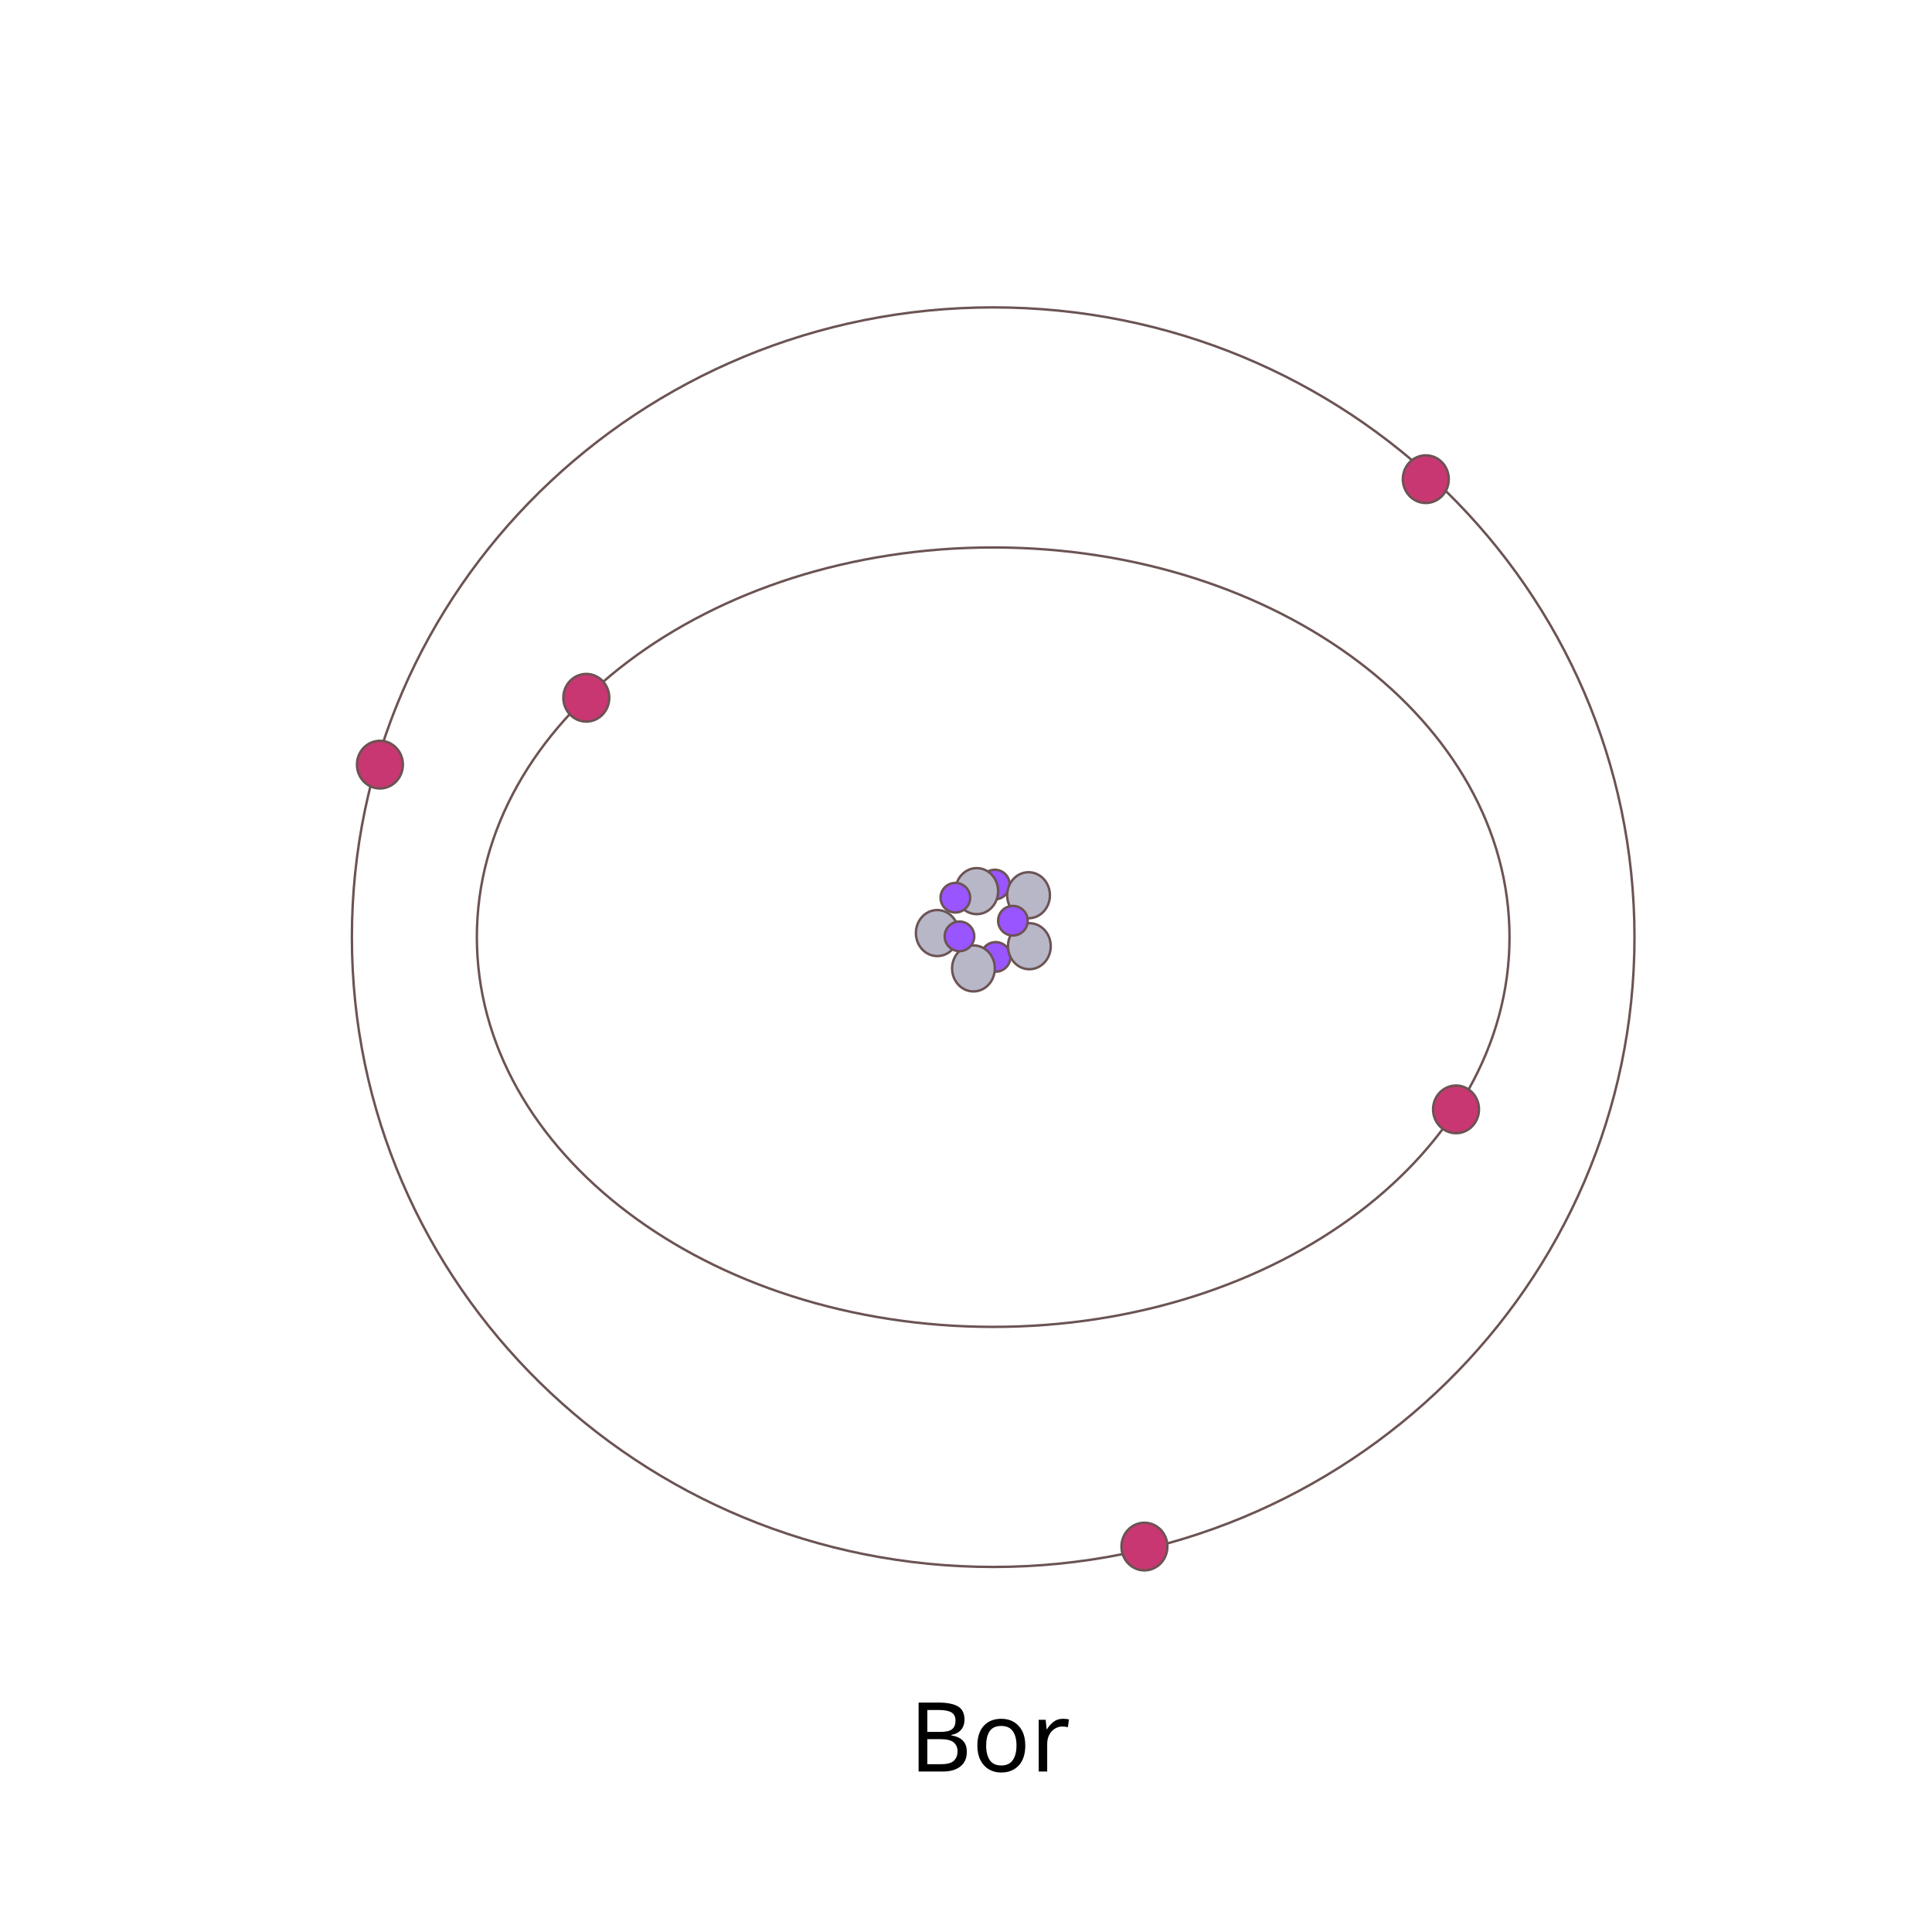
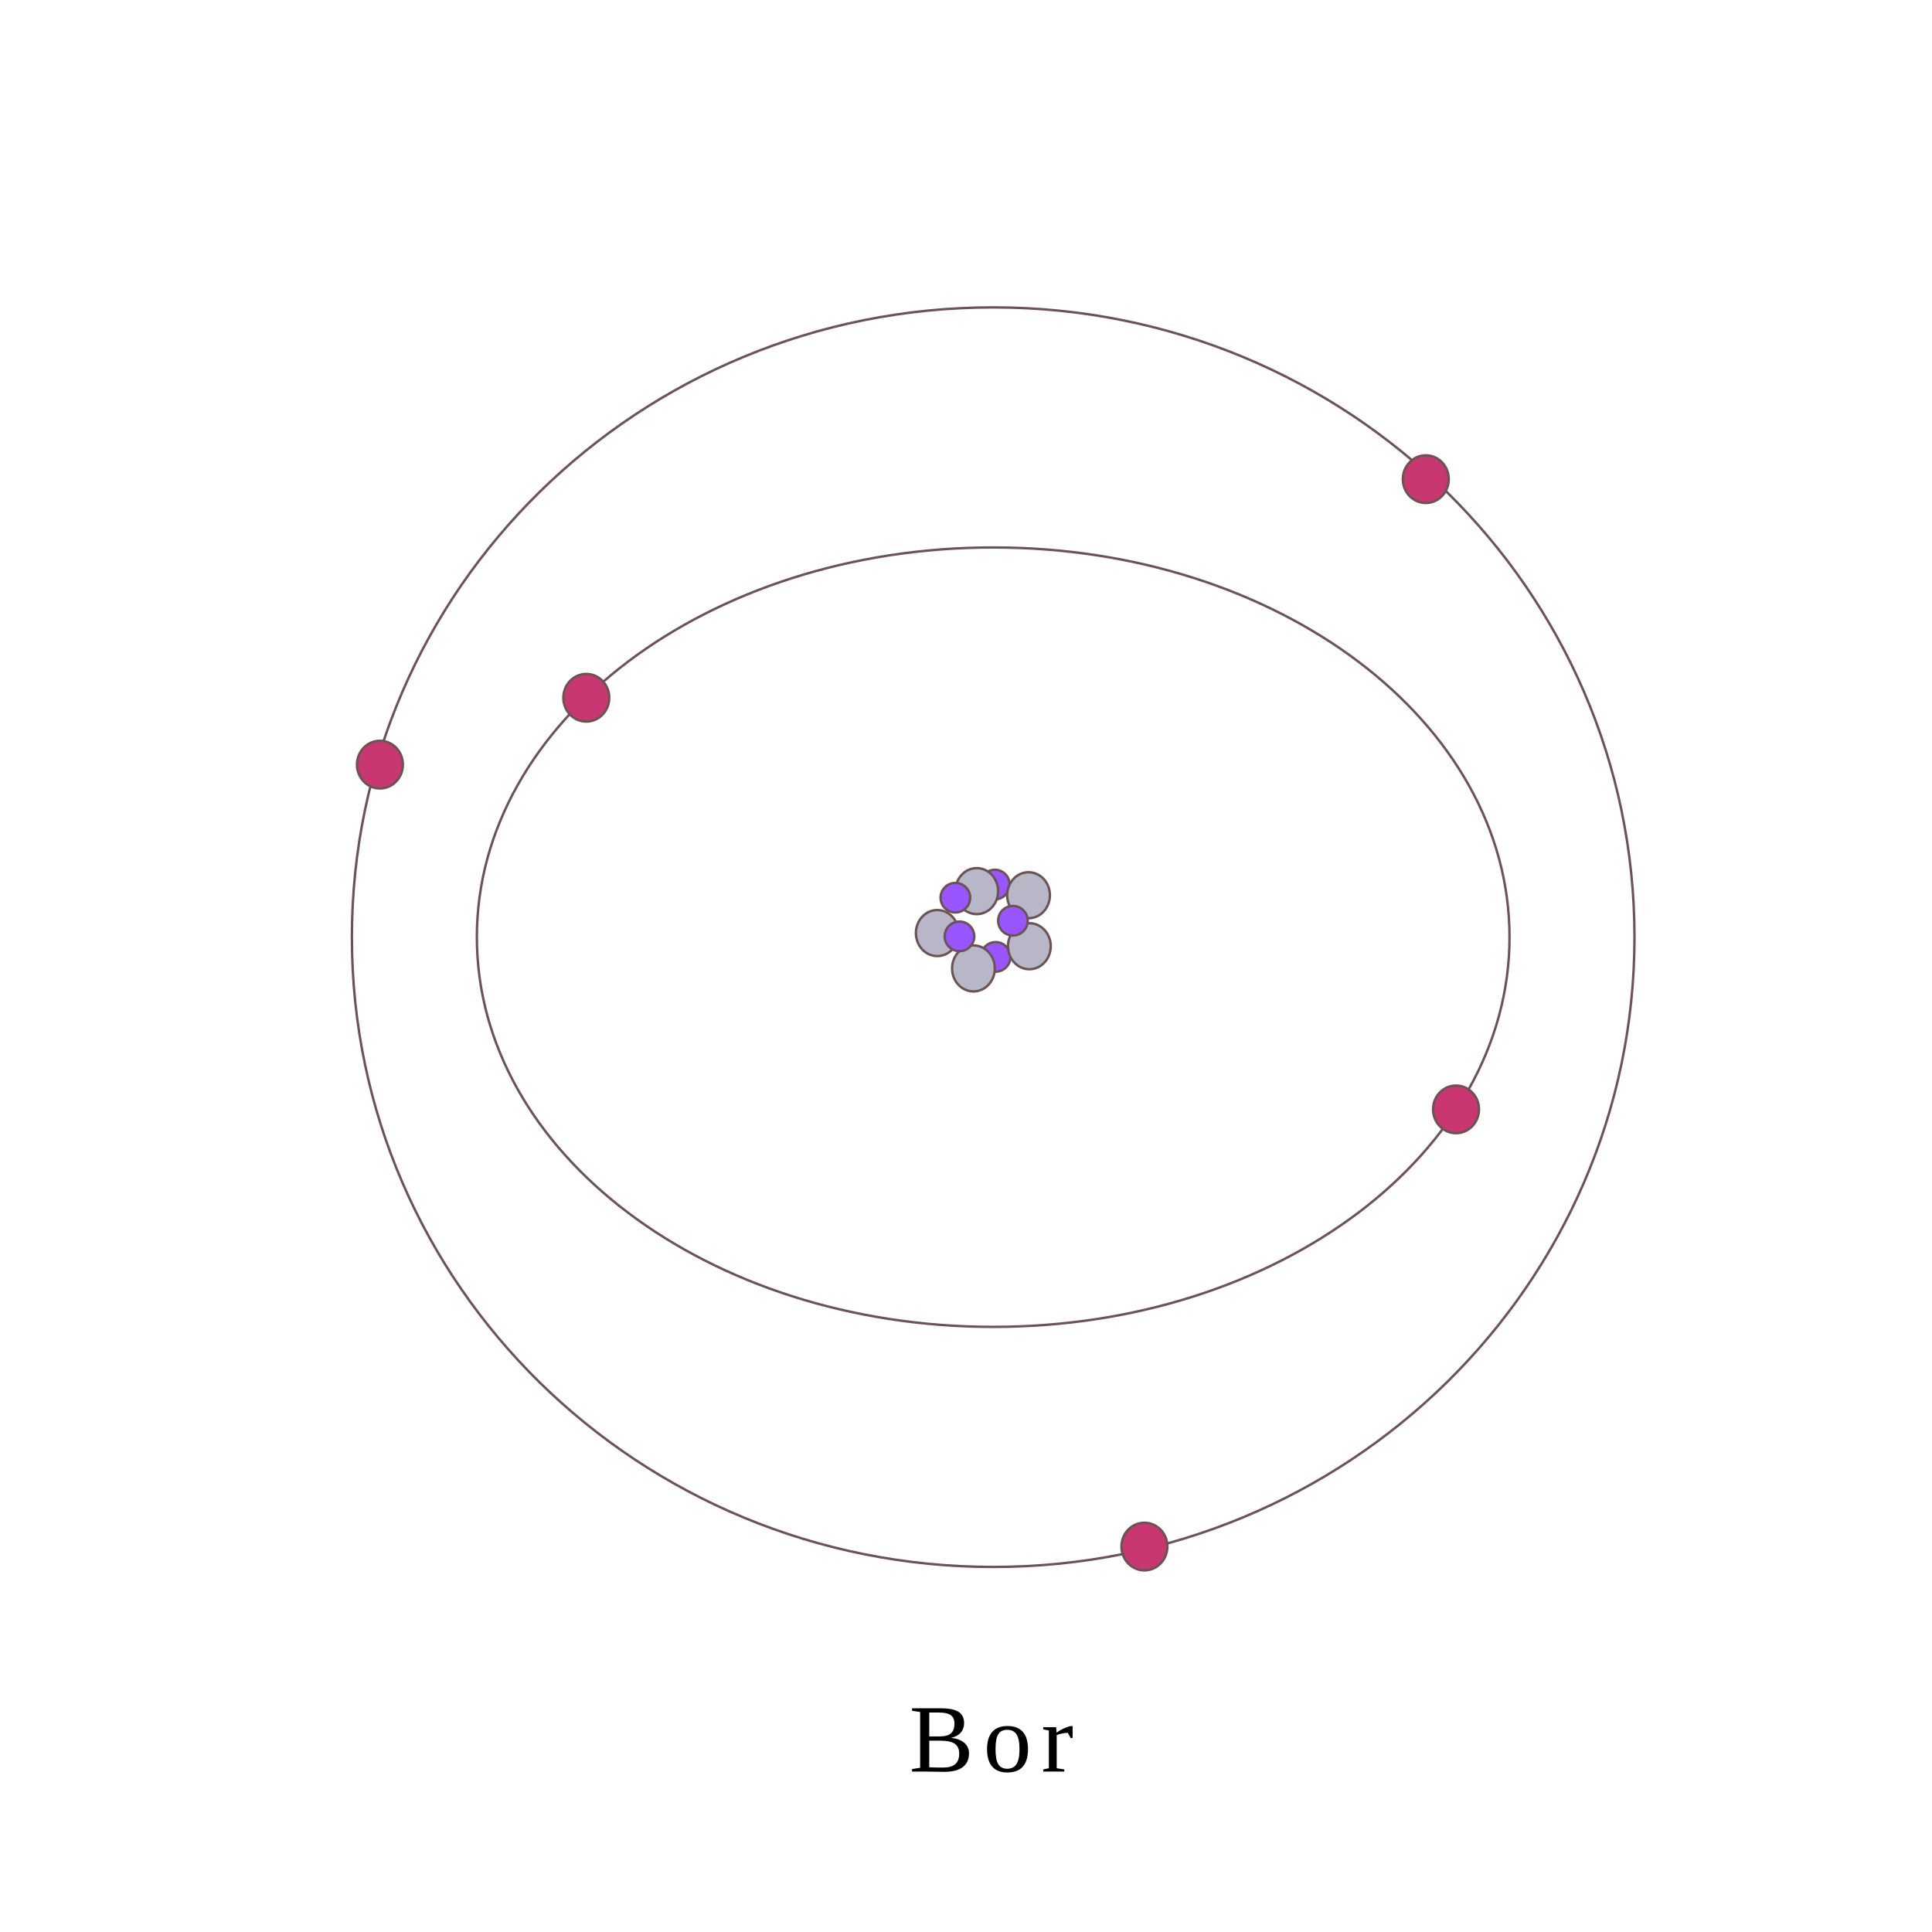
- <svg xmlns="http://www.w3.org/2000/svg" version="1.1" id="Ebene_1" x="0px" y="0px" width="800" height="800" viewBox="0 0 800 800" enable-background="new 0 0 756 909" xml:space="preserve">
-   <defs id="defs972" />
+ <svg xmlns="http://www.w3.org/2000/svg" version="1.1" x="0px" y="0px" width="800" height="800" viewBox="0 0 800 800" enable-background="new 0 0 756 909" xml:space="preserve">
  <g id="mainG" transform="translate(0,-109)">
    <g id="core">
-       <circle r="6.128" cy="475.273" cx="411.938" id="circle4820" style="color:#000000;clip-rule:nonzero;display:inline;overflow:visible;visibility:visible;opacity:1;isolation:auto;mix-blend-mode:normal;color-interpolation:sRGB;color-interpolation-filters:linearRGB;solid-color:#000000;solid-opacity:1;fill:#9955ff;fill-opacity:1;fill-rule:nonzero;stroke:#6c5353;stroke-width:1;stroke-linecap:square;stroke-linejoin:miter;stroke-miterlimit:4;stroke-dasharray:none;stroke-dashoffset:0;stroke-opacity:1;color-rendering:auto;image-rendering:auto;shape-rendering:auto;text-rendering:auto;enable-background:accumulate" />
-       <ellipse style="color:#000000;clip-rule:nonzero;display:inline;overflow:visible;visibility:visible;opacity:1;isolation:auto;mix-blend-mode:normal;color-interpolation:sRGB;color-interpolation-filters:linearRGB;solid-color:#000000;solid-opacity:1;fill:#b7b7c8;fill-opacity:1;fill-rule:nonzero;stroke:#6c5353;stroke-width:1;stroke-linecap:square;stroke-linejoin:miter;stroke-miterlimit:4;stroke-dasharray:none;stroke-dashoffset:0;stroke-opacity:1;color-rendering:auto;image-rendering:auto;shape-rendering:auto;text-rendering:auto;enable-background:accumulate" id="ellipse4802" cx="404.449" cy="477.997" rx="8.852" ry="9.532" />
-       <ellipse ry="9.532" rx="8.852" cy="495.359" cx="388.107" id="ellipse4804" style="color:#000000;clip-rule:nonzero;display:inline;overflow:visible;visibility:visible;opacity:1;isolation:auto;mix-blend-mode:normal;color-interpolation:sRGB;color-interpolation-filters:linearRGB;solid-color:#000000;solid-opacity:1;fill:#b7b7c8;fill-opacity:1;fill-rule:nonzero;stroke:#6c5353;stroke-width:1;stroke-linecap:square;stroke-linejoin:miter;stroke-miterlimit:4;stroke-dasharray:none;stroke-dashoffset:0;stroke-opacity:1;color-rendering:auto;image-rendering:auto;shape-rendering:auto;text-rendering:auto;enable-background:accumulate" />
-       <circle r="6.128" cy="505.232" cx="412.279" id="circle4816" style="color:#000000;clip-rule:nonzero;display:inline;overflow:visible;visibility:visible;opacity:1;isolation:auto;mix-blend-mode:normal;color-interpolation:sRGB;color-interpolation-filters:linearRGB;solid-color:#000000;solid-opacity:1;fill:#9955ff;fill-opacity:1;fill-rule:nonzero;stroke:#6c5353;stroke-width:1;stroke-linecap:square;stroke-linejoin:miter;stroke-miterlimit:4;stroke-dasharray:none;stroke-dashoffset:0;stroke-opacity:1;color-rendering:auto;image-rendering:auto;shape-rendering:auto;text-rendering:auto;enable-background:accumulate" />
-       <ellipse style="color:#000000;clip-rule:nonzero;display:inline;overflow:visible;visibility:visible;opacity:1;isolation:auto;mix-blend-mode:normal;color-interpolation:sRGB;color-interpolation-filters:linearRGB;solid-color:#000000;solid-opacity:1;fill:#b7b7c8;fill-opacity:1;fill-rule:nonzero;stroke:#6c5353;stroke-width:1;stroke-linecap:square;stroke-linejoin:miter;stroke-miterlimit:4;stroke-dasharray:none;stroke-dashoffset:0;stroke-opacity:1;color-rendering:auto;image-rendering:auto;shape-rendering:auto;text-rendering:auto;enable-background:accumulate" id="ellipse4806" cx="403.087" cy="509.999" rx="8.852" ry="9.532" />
-       <ellipse ry="9.532" rx="8.852" cy="500.807" cx="426.237" id="ellipse4808" style="color:#000000;clip-rule:nonzero;display:inline;overflow:visible;visibility:visible;opacity:1;isolation:auto;mix-blend-mode:normal;color-interpolation:sRGB;color-interpolation-filters:linearRGB;solid-color:#000000;solid-opacity:1;fill:#b7b7c8;fill-opacity:1;fill-rule:nonzero;stroke:#6c5353;stroke-width:1;stroke-linecap:square;stroke-linejoin:miter;stroke-miterlimit:4;stroke-dasharray:none;stroke-dashoffset:0;stroke-opacity:1;color-rendering:auto;image-rendering:auto;shape-rendering:auto;text-rendering:auto;enable-background:accumulate" />
-       <ellipse style="color:#000000;clip-rule:nonzero;display:inline;overflow:visible;visibility:visible;opacity:1;isolation:auto;mix-blend-mode:normal;color-interpolation:sRGB;color-interpolation-filters:linearRGB;solid-color:#000000;solid-opacity:1;fill:#b7b7c8;fill-opacity:1;fill-rule:nonzero;stroke:#6c5353;stroke-width:1;stroke-linecap:square;stroke-linejoin:miter;stroke-miterlimit:4;stroke-dasharray:none;stroke-dashoffset:0;stroke-opacity:1;color-rendering:auto;image-rendering:auto;shape-rendering:auto;text-rendering:auto;enable-background:accumulate" id="ellipse4810" cx="425.897" cy="479.699" rx="8.852" ry="9.532" />
-       <circle r="6.128" cy="480.72" cx="395.597" id="circle4812" style="color:#000000;clip-rule:nonzero;display:inline;overflow:visible;visibility:visible;opacity:1;isolation:auto;mix-blend-mode:normal;color-interpolation:sRGB;color-interpolation-filters:linearRGB;solid-color:#000000;solid-opacity:1;fill:#9955ff;fill-opacity:1;fill-rule:nonzero;stroke:#6c5353;stroke-width:1;stroke-linecap:square;stroke-linejoin:miter;stroke-miterlimit:4;stroke-dasharray:none;stroke-dashoffset:0;stroke-opacity:1;color-rendering:auto;image-rendering:auto;shape-rendering:auto;text-rendering:auto;enable-background:accumulate" />
-       <circle style="color:#000000;clip-rule:nonzero;display:inline;overflow:visible;visibility:visible;opacity:1;isolation:auto;mix-blend-mode:normal;color-interpolation:sRGB;color-interpolation-filters:linearRGB;solid-color:#000000;solid-opacity:1;fill:#9955ff;fill-opacity:1;fill-rule:nonzero;stroke:#6c5353;stroke-width:1;stroke-linecap:square;stroke-linejoin:miter;stroke-miterlimit:4;stroke-dasharray:none;stroke-dashoffset:0;stroke-opacity:1;color-rendering:auto;image-rendering:auto;shape-rendering:auto;text-rendering:auto;enable-background:accumulate" id="circle4814" cx="397.299" cy="496.721" r="6.128" />
-       <circle style="color:#000000;clip-rule:nonzero;display:inline;overflow:visible;visibility:visible;opacity:1;isolation:auto;mix-blend-mode:normal;color-interpolation:sRGB;color-interpolation-filters:linearRGB;solid-color:#000000;solid-opacity:1;fill:#9955ff;fill-opacity:1;fill-rule:nonzero;stroke:#6c5353;stroke-width:1;stroke-linecap:square;stroke-linejoin:miter;stroke-miterlimit:4;stroke-dasharray:none;stroke-dashoffset:0;stroke-opacity:1;color-rendering:auto;image-rendering:auto;shape-rendering:auto;text-rendering:auto;enable-background:accumulate" id="circle4818" cx="419.428" cy="490.253" r="6.128" />
+       <circle r="6.128" cy="475.273" cx="411.938" id="circle4820" style="color:#000000;opacity:1;fill:#9955ff;stroke:#6c5353;stroke-width:1;" />
+       <ellipse style="color:#000000;opacity:1;fill:#b7b7c8;stroke:#6c5353;stroke-width:1;" id="ellipse4802" cx="404.449" cy="477.997" rx="8.852" ry="9.532" />
+       <ellipse ry="9.532" rx="8.852" cy="495.359" cx="388.107" id="ellipse4804" style="color:#000000;opacity:1;fill:#b7b7c8;stroke:#6c5353;stroke-width:1;" />
+       <circle r="6.128" cy="505.232" cx="412.279" id="circle4816" style="color:#000000;opacity:1;fill:#9955ff;stroke:#6c5353;stroke-width:1;" />
+       <ellipse style="color:#000000;opacity:1;fill:#b7b7c8;stroke:#6c5353;stroke-width:1;" id="ellipse4806" cx="403.087" cy="509.999" rx="8.852" ry="9.532" />
+       <ellipse ry="9.532" rx="8.852" cy="500.807" cx="426.237" id="ellipse4808" style="color:#000000;opacity:1;fill:#b7b7c8;stroke:#6c5353;stroke-width:1;" />
+       <ellipse style="color:#000000;opacity:1;fill:#b7b7c8;stroke:#6c5353;stroke-width:1;" id="ellipse4810" cx="425.897" cy="479.699" rx="8.852" ry="9.532" />
+       <circle r="6.128" cy="480.72" cx="395.597" id="circle4812" style="color:#000000;opacity:1;fill:#9955ff;stroke:#6c5353;stroke-width:1;" />
+       <circle style="color:#000000;opacity:1;fill:#9955ff;stroke:#6c5353;stroke-width:1;" id="circle4814" cx="397.299" cy="496.721" r="6.128" />
+       <circle style="color:#000000;opacity:1;fill:#9955ff;stroke:#6c5353;stroke-width:1;" id="circle4818" cx="419.428" cy="490.253" r="6.128" />
    </g>
    <g id="electrons ">
-       <ellipse style="color:#000000;clip-rule:nonzero;display:inline;overflow:visible;visibility:visible;opacity:1;isolation:auto;mix-blend-mode:normal;color-interpolation:sRGB;color-interpolation-filters:linearRGB;solid-color:#000000;solid-opacity:1;fill:none;fill-opacity:1;fill-rule:nonzero;stroke:#6c5353;stroke-width:1;stroke-linecap:square;stroke-linejoin:miter;stroke-miterlimit:4;stroke-dasharray:none;stroke-dashoffset:0;stroke-opacity:1;color-rendering:auto;image-rendering:auto;shape-rendering:auto;text-rendering:auto;enable-background:accumulate" id="ellipse4836" cx="411.258" cy="497.062" rx="213.799" ry="161.371" />
-       <ellipse cx="411.258" cy="497.062" rx="265.547" ry="260.781" id="ellipse4839" style="color:#000000;clip-rule:nonzero;display:inline;overflow:visible;visibility:visible;opacity:1;isolation:auto;mix-blend-mode:normal;color-interpolation:sRGB;color-interpolation-filters:linearRGB;solid-color:#000000;solid-opacity:1;fill:none;fill-opacity:1;fill-rule:nonzero;stroke:#6c5353;stroke-width:1;stroke-linecap:square;stroke-linejoin:miter;stroke-miterlimit:4;stroke-dasharray:none;stroke-dashoffset:0;stroke-opacity:1;color-rendering:auto;image-rendering:auto;shape-rendering:auto;text-rendering:auto;enable-background:accumulate" />
-       <ellipse ry="9.87" rx="9.509" cy="568.366" cx="602.911" id="ellipse4855" style="color:#000000;clip-rule:nonzero;display:inline;overflow:visible;visibility:visible;opacity:1;isolation:auto;mix-blend-mode:normal;color-interpolation:sRGB;color-interpolation-filters:linearRGB;solid-color:#000000;solid-opacity:1;fill:#c83771;fill-opacity:1;fill-rule:nonzero;stroke:#6c5353;stroke-width:1;stroke-linecap:square;stroke-linejoin:miter;stroke-miterlimit:4;stroke-dasharray:none;stroke-dashoffset:0;stroke-opacity:1;color-rendering:auto;image-rendering:auto;shape-rendering:auto;text-rendering:auto;enable-background:accumulate" />
-       <ellipse style="color:#000000;clip-rule:nonzero;display:inline;overflow:visible;visibility:visible;opacity:1;isolation:auto;mix-blend-mode:normal;color-interpolation:sRGB;color-interpolation-filters:linearRGB;solid-color:#000000;solid-opacity:1;fill:#c83771;fill-opacity:1;fill-rule:nonzero;stroke:#6c5353;stroke-width:1;stroke-linecap:square;stroke-linejoin:miter;stroke-miterlimit:4;stroke-dasharray:none;stroke-dashoffset:0;stroke-opacity:1;color-rendering:auto;image-rendering:auto;shape-rendering:auto;text-rendering:auto;enable-background:accumulate" id="ellipse4853" cx="590.393" cy="307.413" rx="9.509" ry="9.87" />
-       <ellipse ry="9.87" rx="9.509" cy="749.395" cx="473.879" id="ellipse4851" style="color:#000000;clip-rule:nonzero;display:inline;overflow:visible;visibility:visible;opacity:1;isolation:auto;mix-blend-mode:normal;color-interpolation:sRGB;color-interpolation-filters:linearRGB;solid-color:#000000;solid-opacity:1;fill:#c83771;fill-opacity:1;fill-rule:nonzero;stroke:#6c5353;stroke-width:1;stroke-linecap:square;stroke-linejoin:miter;stroke-miterlimit:4;stroke-dasharray:none;stroke-dashoffset:0;stroke-opacity:1;color-rendering:auto;image-rendering:auto;shape-rendering:auto;text-rendering:auto;enable-background:accumulate" />
-       <ellipse style="color:#000000;clip-rule:nonzero;display:inline;overflow:visible;visibility:visible;opacity:1;isolation:auto;mix-blend-mode:normal;color-interpolation:sRGB;color-interpolation-filters:linearRGB;solid-color:#000000;solid-opacity:1;fill:#c83771;fill-opacity:1;fill-rule:nonzero;stroke:#6c5353;stroke-width:1;stroke-linecap:square;stroke-linejoin:miter;stroke-miterlimit:4;stroke-dasharray:none;stroke-dashoffset:0;stroke-opacity:1;color-rendering:auto;image-rendering:auto;shape-rendering:auto;text-rendering:auto;enable-background:accumulate" id="ellipse4857" cx="242.777" cy="397.928" rx="9.509" ry="9.87" />
-       <ellipse ry="9.87" rx="9.509" cy="425.612" cx="157.318" id="ellipse4859" style="color:#000000;clip-rule:nonzero;display:inline;overflow:visible;visibility:visible;opacity:1;isolation:auto;mix-blend-mode:normal;color-interpolation:sRGB;color-interpolation-filters:linearRGB;solid-color:#000000;solid-opacity:1;fill:#c83771;fill-opacity:1;fill-rule:nonzero;stroke:#6c5353;stroke-width:1;stroke-linecap:square;stroke-linejoin:miter;stroke-miterlimit:4;stroke-dasharray:none;stroke-dashoffset:0;stroke-opacity:1;color-rendering:auto;image-rendering:auto;shape-rendering:auto;text-rendering:auto;enable-background:accumulate" />
+       <ellipse style="color:#000000;opacity:1;fill:none;stroke:#6c5353;stroke-width:1;" id="ellipse4836" cx="411.258" cy="497.062" rx="213.799" ry="161.371" />
+       <ellipse cx="411.258" cy="497.062" rx="265.547" ry="260.781" id="ellipse4839" style="color:#000000;opacity:1;fill:none;stroke:#6c5353;stroke-width:1;" />
+       <ellipse ry="9.87" rx="9.509" cy="568.366" cx="602.911" id="ellipse4855" style="color:#000000;opacity:1;fill:#c83771;stroke:#6c5353;stroke-width:1;" />
+       <ellipse style="color:#000000;opacity:1;fill:#c83771;stroke:#6c5353;stroke-width:1;" id="ellipse4853" cx="590.393" cy="307.413" rx="9.509" ry="9.87" />
+       <ellipse ry="9.87" rx="9.509" cy="749.395" cx="473.879" id="ellipse4851" style="color:#000000;opacity:1;fill:#c83771;stroke:#6c5353;stroke-width:1;" />
+       <ellipse style="color:#000000;opacity:1;fill:#c83771;stroke:#6c5353;stroke-width:1;" id="ellipse4857" cx="242.777" cy="397.928" rx="9.509" ry="9.87" />
+       <ellipse ry="9.87" rx="9.509" cy="425.612" cx="157.318" id="ellipse4859" style="color:#000000;opacity:1;fill:#c83771;stroke:#6c5353;stroke-width:1;" />
    </g>
    <g id="label" transform="translate(-8.666314,0)">
-       <text id="text4861" y="842.558" x="385.169" style="font-style:normal;font-weight:normal;font-size:40px;line-height:125%;font-family:sans-serif;letter-spacing:0px;word-spacing:0px;fill:#000000;fill-opacity:1;stroke:none;stroke-width:1px;stroke-linecap:butt;stroke-linejoin:miter;stroke-opacity:1" xml:space="preserve">
+       <text id="text4861" y="842.558" x="385.169" style="font-size:40px;line-height:125%;letter-spacing:4px;word-spacing:0px;stroke-opacity:1" xml:space="preserve">
        <tspan y="842.558" x="385.169" id="tspan4863">Bor</tspan>
      </text>
    </g>
  </g>
</svg>
